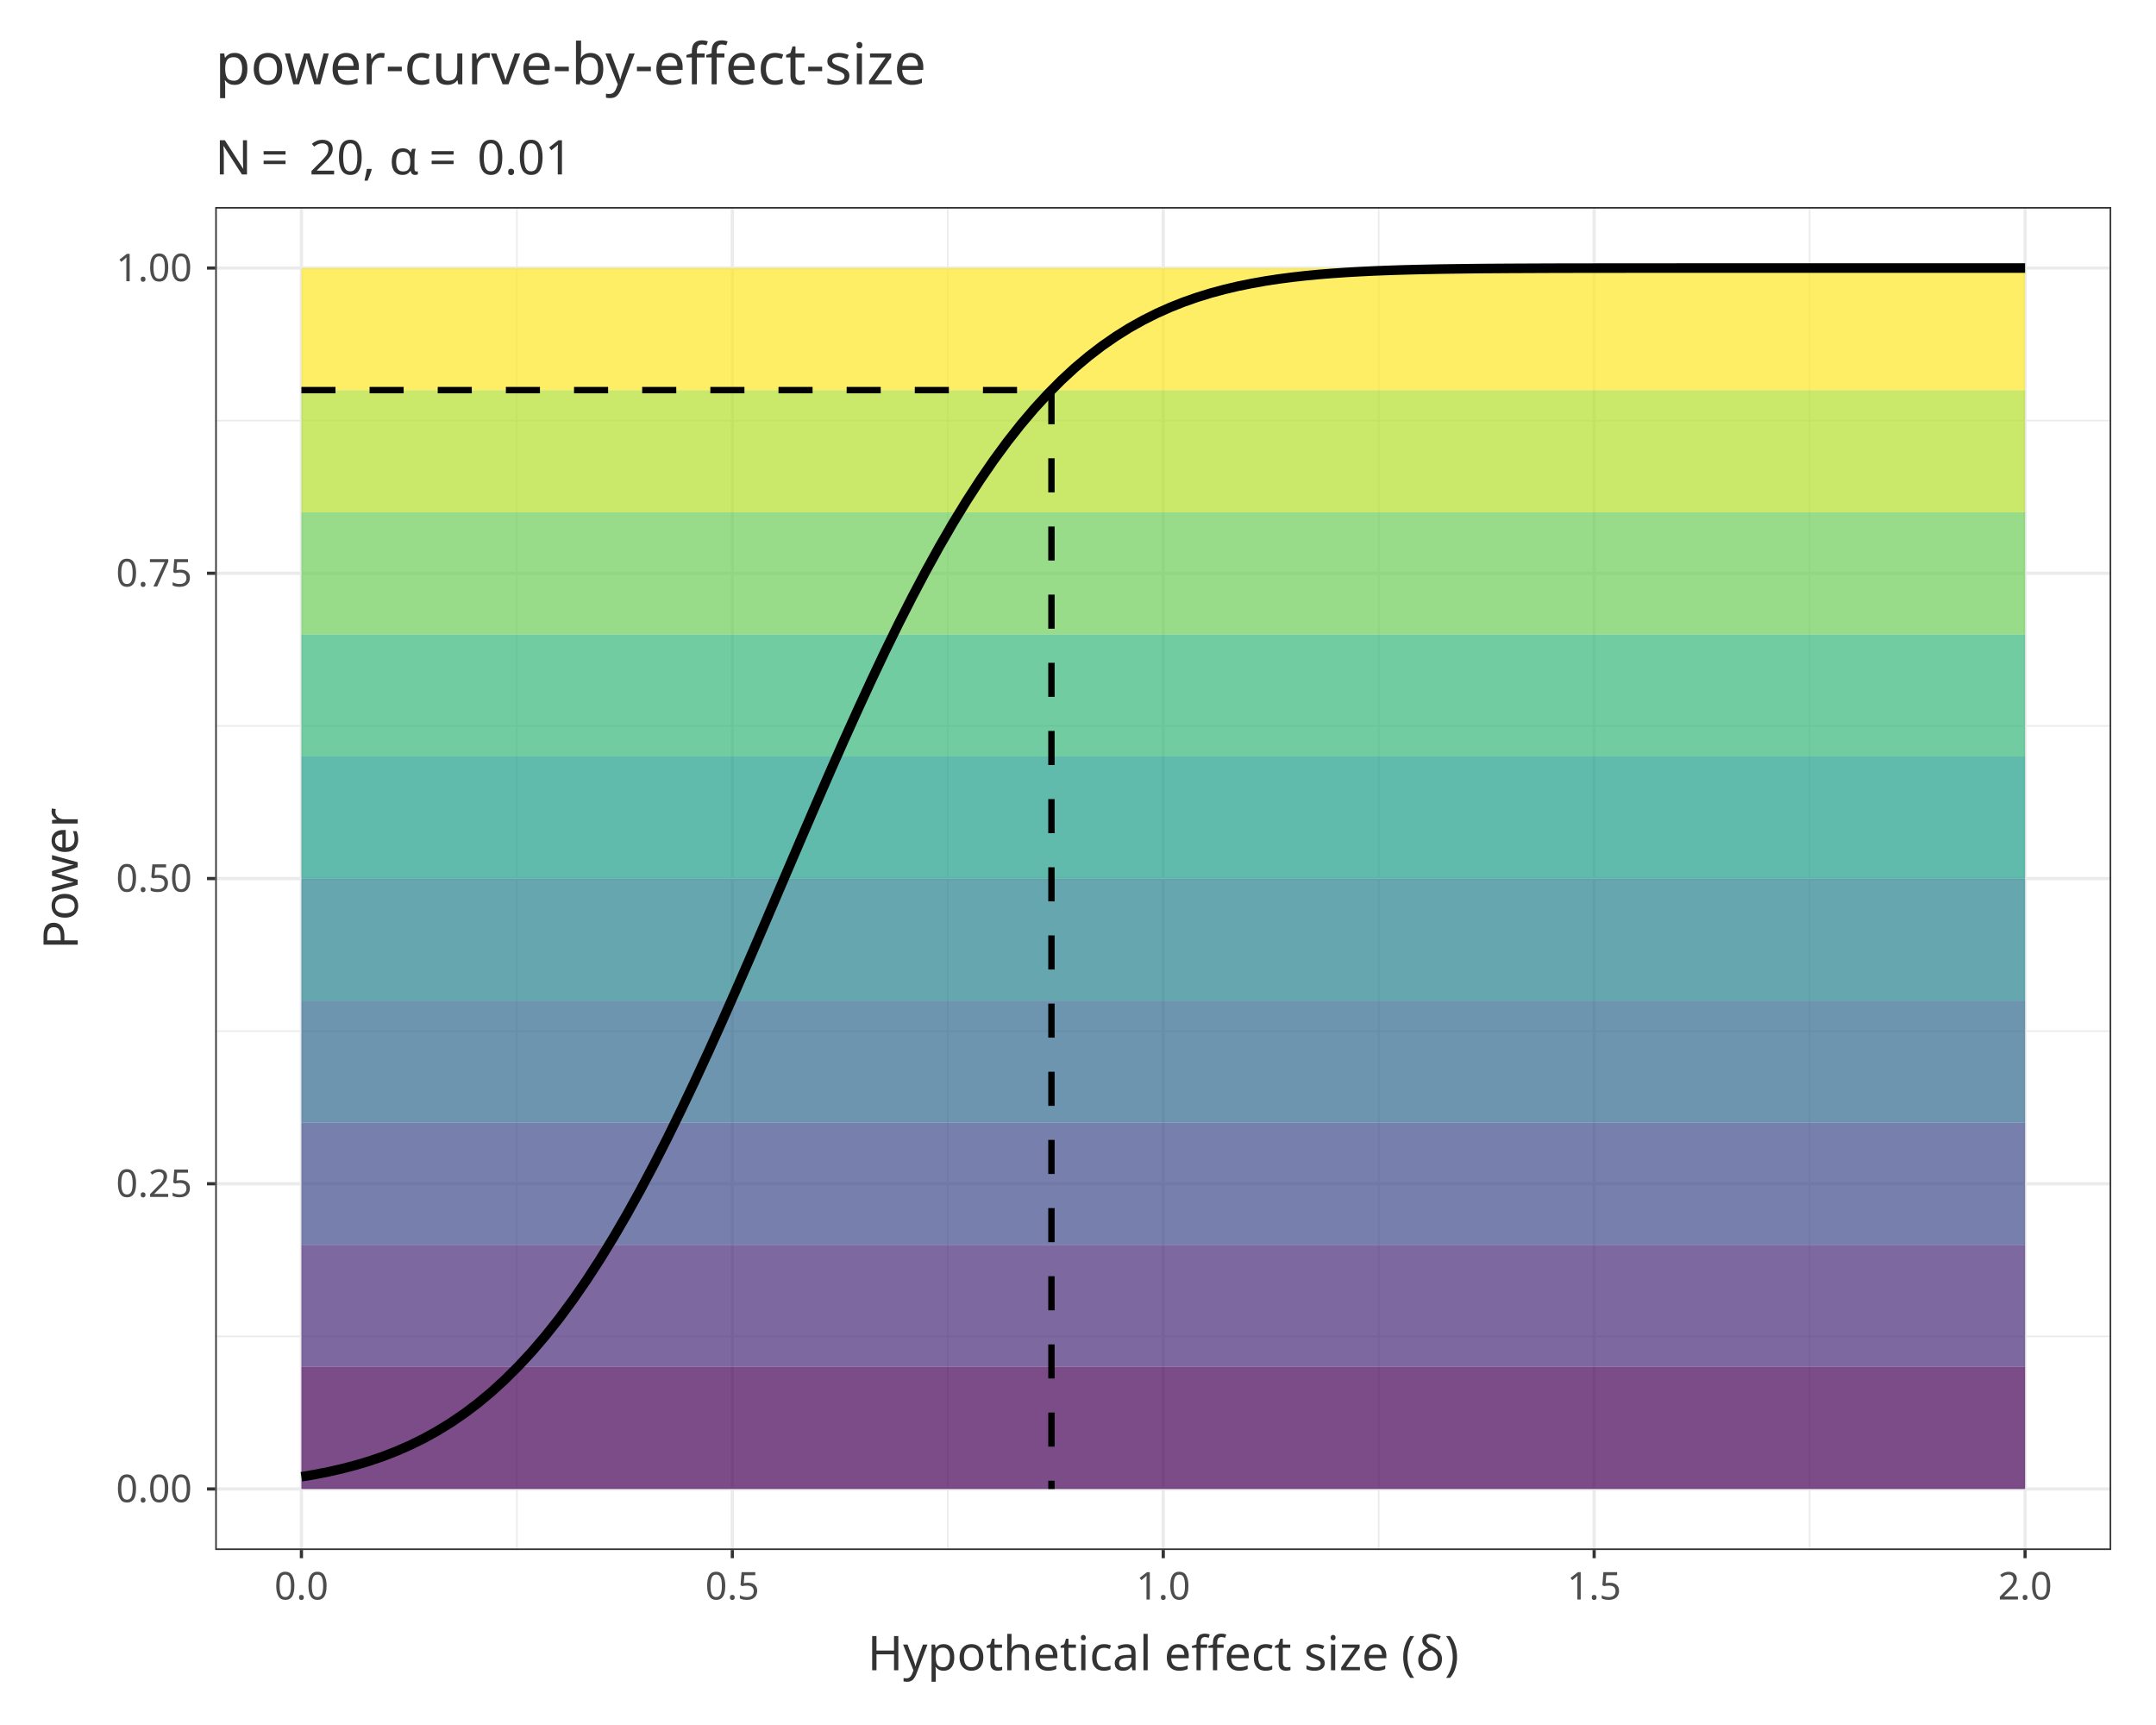
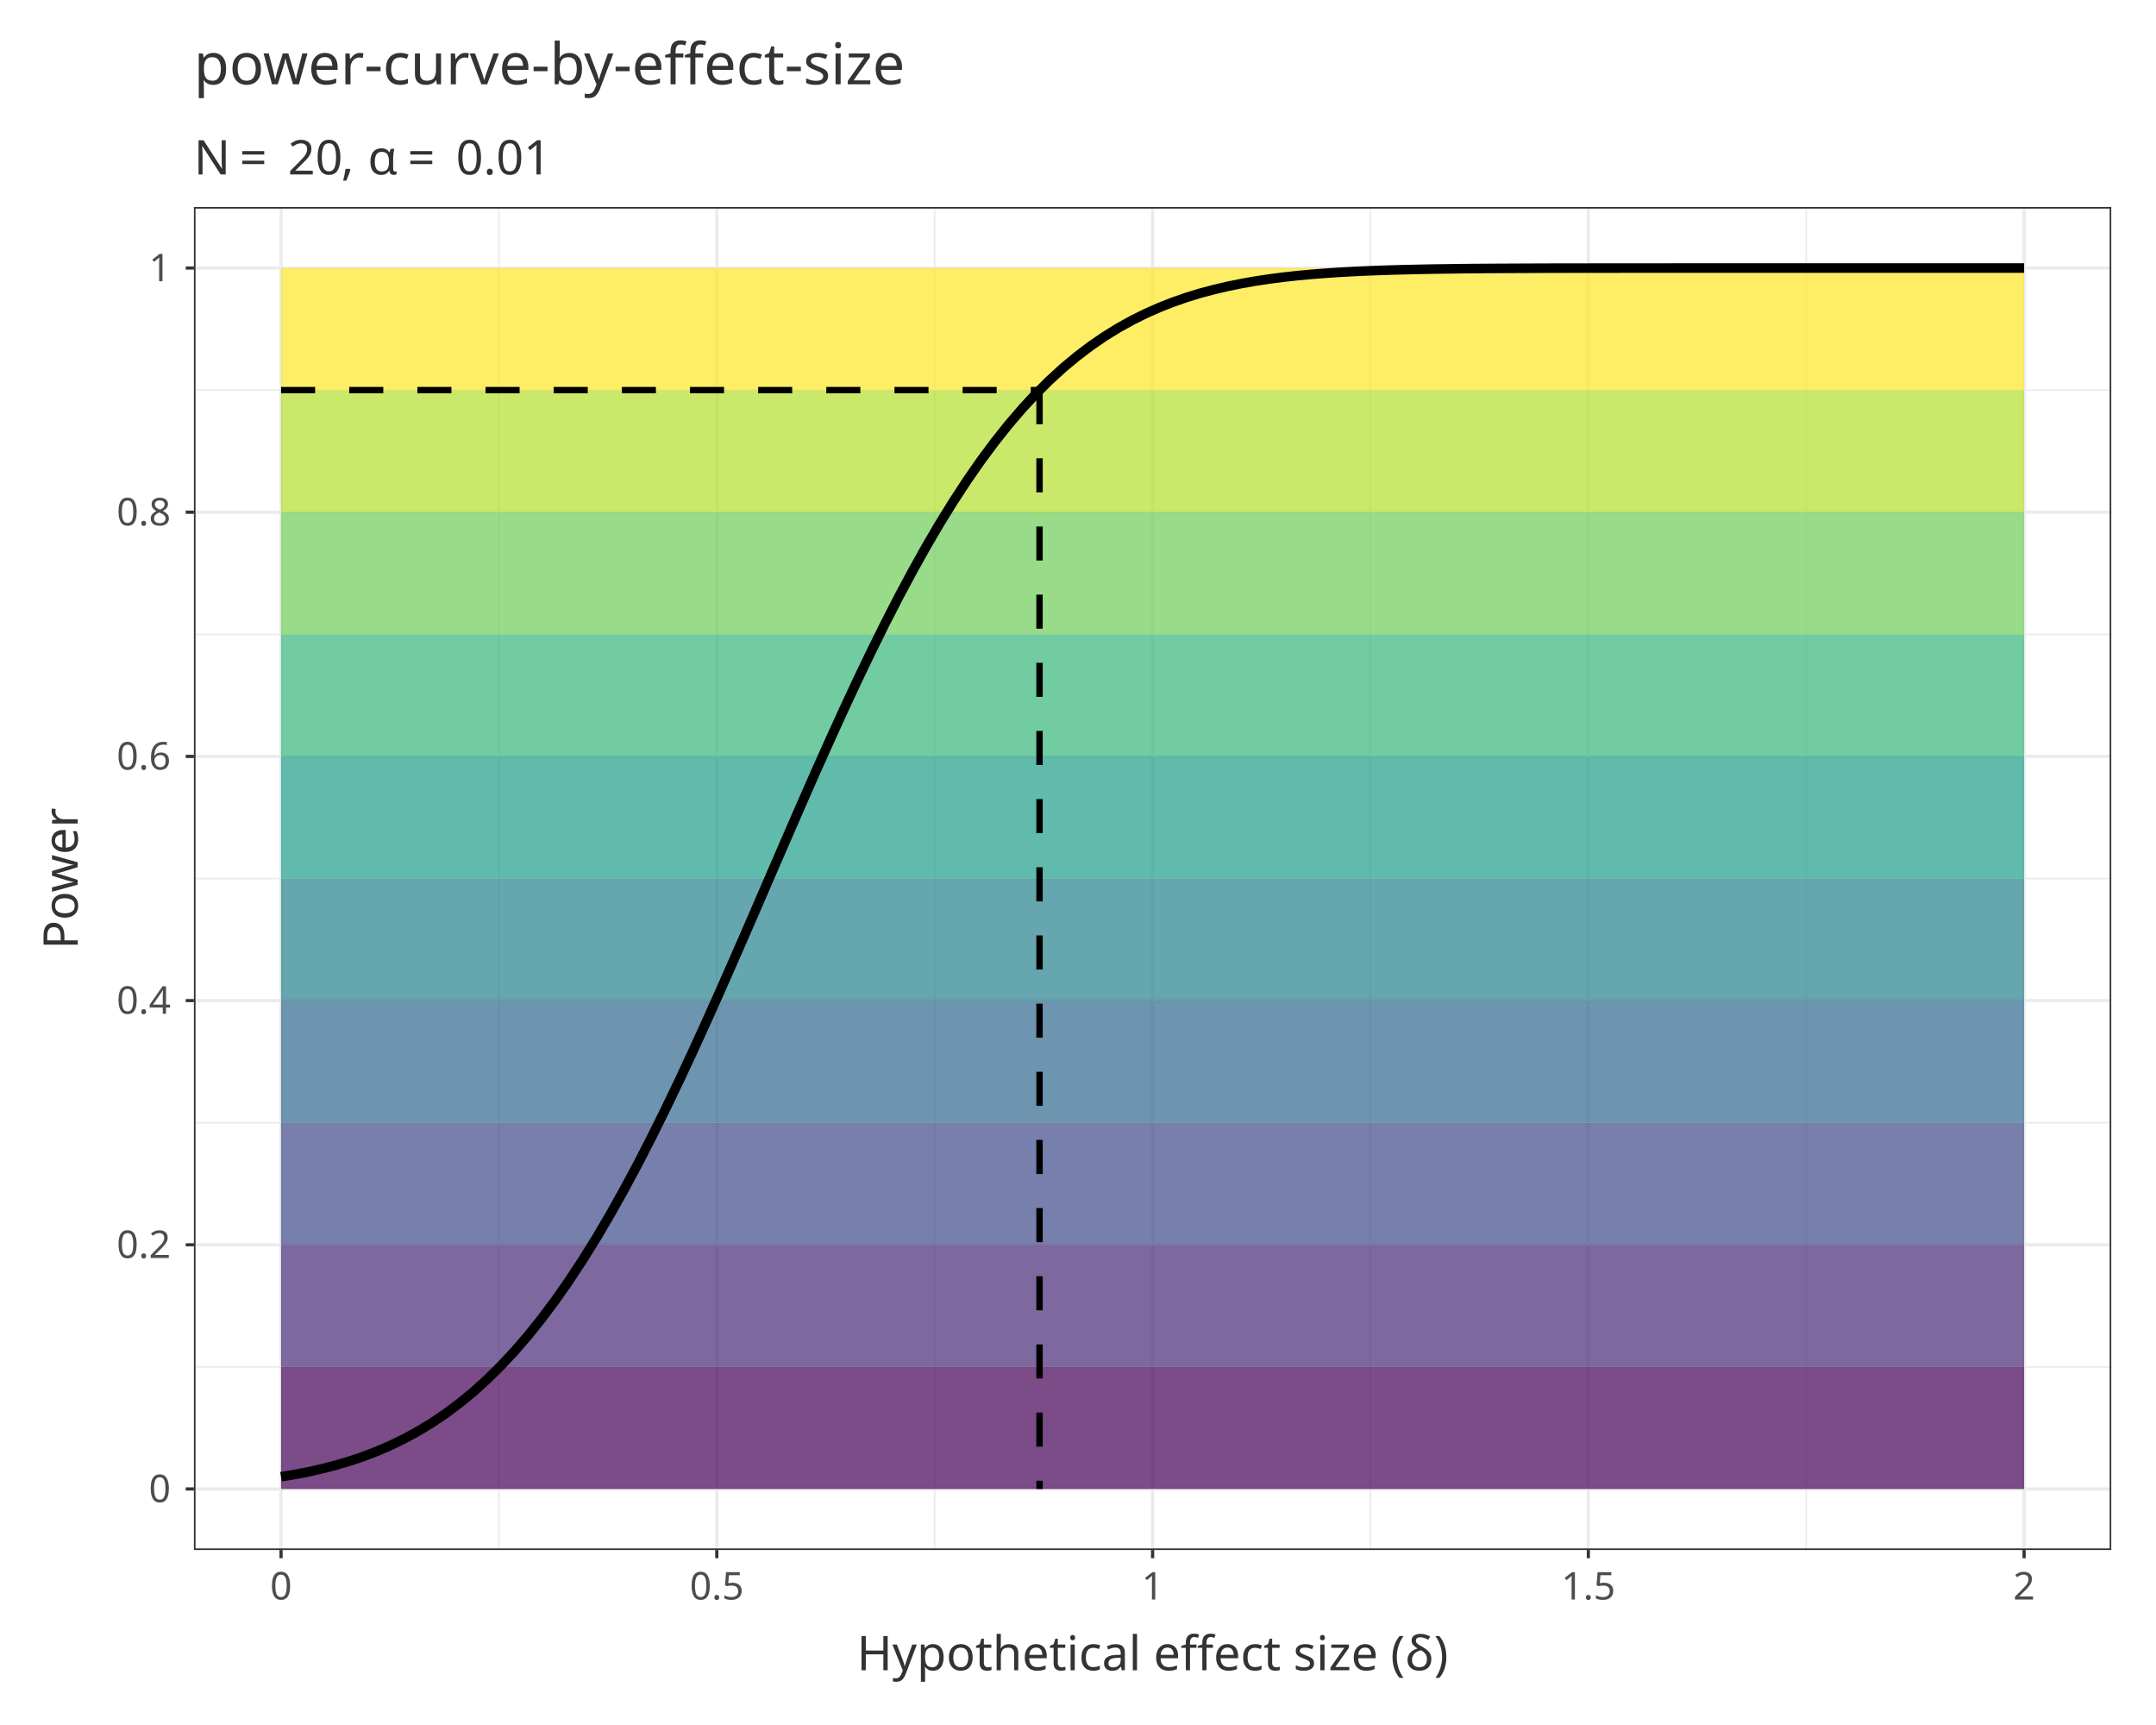
<svg xmlns="http://www.w3.org/2000/svg" class="svglite" data-engine-version="2.0" width="720.00pt" height="576.00pt" viewBox="0 0 720.00 576.00">
  <defs>
    <style type="text/css">
    .svglite line, .svglite polyline, .svglite polygon, .svglite path, .svglite rect, .svglite circle {
      fill: none;
      stroke: #000000;
      stroke-linecap: round;
      stroke-linejoin: round;
      stroke-miterlimit: 10.00;
    }
  </style>
  </defs>
  <rect width="100%" height="100%" style="stroke: none; fill: #FFFFFF;" />
  <defs>
    <clipPath id="cpMC4wMHw3MjAuMDB8MC4wMHw1NzYuMDA=">
      <rect x="0.00" y="0.00" width="720.00" height="576.00" />
    </clipPath>
  </defs>
  <g clip-path="url(#cpMC4wMHw3MjAuMDB8MC4wMHw1NzYuMDA=)">
    <rect x="0" y="0.00" width="720.00" height="576.00" style="stroke-width: 1.07; stroke: none;" />
  </g>
  <defs>
-     <clipPath id="cpNzEuODd8NzA1LjA2fDY5LjEyfDUxNy41Nw==">
-       <rect x="71.87" y="69.12" width="633.18" height="448.46" />
+     <clipPath id="cpNjQuNzZ8NzA1LjA2fDY5LjEyfDUxNy41Nw==">
+       <rect x="64.76" y="69.12" width="640.30" height="448.46" />
    </clipPath>
  </defs>
-   <g clip-path="url(#cpNzEuODd8NzA1LjA2fDY5LjEyfDUxNy41Nw==)">
-     <rect x="71.87" y="69.12" width="633.18" height="448.46" style="stroke-width: 1.07; stroke: none; fill: #FFFFFF;" />
-     <polyline points="71.87,446.23 705.06,446.23 " style="stroke-width: 0.53; stroke: #EBEBEB; stroke-linecap: butt;" />
-     <polyline points="71.87,344.31 705.06,344.31 " style="stroke-width: 0.53; stroke: #EBEBEB; stroke-linecap: butt;" />
-     <polyline points="71.87,242.38 705.06,242.38 " style="stroke-width: 0.53; stroke: #EBEBEB; stroke-linecap: butt;" />
-     <polyline points="71.87,140.46 705.06,140.46 " style="stroke-width: 0.53; stroke: #EBEBEB; stroke-linecap: butt;" />
-     <polyline points="172.61,517.57 172.61,69.12 " style="stroke-width: 0.53; stroke: #EBEBEB; stroke-linecap: butt;" />
-     <polyline points="316.51,517.57 316.51,69.12 " style="stroke-width: 0.53; stroke: #EBEBEB; stroke-linecap: butt;" />
-     <polyline points="460.42,517.57 460.42,69.12 " style="stroke-width: 0.53; stroke: #EBEBEB; stroke-linecap: butt;" />
-     <polyline points="604.32,517.57 604.32,69.12 " style="stroke-width: 0.53; stroke: #EBEBEB; stroke-linecap: butt;" />
-     <polyline points="71.87,497.19 705.06,497.19 " style="stroke-width: 1.07; stroke: #EBEBEB; stroke-linecap: butt;" />
-     <polyline points="71.87,395.27 705.06,395.27 " style="stroke-width: 1.07; stroke: #EBEBEB; stroke-linecap: butt;" />
-     <polyline points="71.87,293.35 705.06,293.35 " style="stroke-width: 1.07; stroke: #EBEBEB; stroke-linecap: butt;" />
-     <polyline points="71.87,191.42 705.06,191.42 " style="stroke-width: 1.07; stroke: #EBEBEB; stroke-linecap: butt;" />
-     <polyline points="71.87,89.50 705.06,89.50 " style="stroke-width: 1.07; stroke: #EBEBEB; stroke-linecap: butt;" />
-     <polyline points="100.66,517.57 100.66,69.12 " style="stroke-width: 1.07; stroke: #EBEBEB; stroke-linecap: butt;" />
-     <polyline points="244.56,517.57 244.56,69.12 " style="stroke-width: 1.07; stroke: #EBEBEB; stroke-linecap: butt;" />
-     <polyline points="388.47,517.57 388.47,69.12 " style="stroke-width: 1.07; stroke: #EBEBEB; stroke-linecap: butt;" />
-     <polyline points="532.37,517.57 532.37,69.12 " style="stroke-width: 1.07; stroke: #EBEBEB; stroke-linecap: butt;" />
-     <polyline points="676.28,517.57 676.28,69.12 " style="stroke-width: 1.07; stroke: #EBEBEB; stroke-linecap: butt;" />
-     <rect x="100.66" y="456.42" width="575.62" height="40.77" style="stroke-width: 1.07; stroke: none; stroke-linecap: square; stroke-linejoin: miter; fill: #440154; fill-opacity: 0.70;" />
-     <rect x="100.66" y="415.65" width="575.62" height="40.77" style="stroke-width: 1.07; stroke: none; stroke-linecap: square; stroke-linejoin: miter; fill: #482878; fill-opacity: 0.70;" />
-     <rect x="100.66" y="374.88" width="575.62" height="40.77" style="stroke-width: 1.07; stroke: none; stroke-linecap: square; stroke-linejoin: miter; fill: #3E4A89; fill-opacity: 0.70;" />
-     <rect x="100.66" y="334.11" width="575.62" height="40.77" style="stroke-width: 1.07; stroke: none; stroke-linecap: square; stroke-linejoin: miter; fill: #31688E; fill-opacity: 0.70;" />
-     <rect x="100.66" y="293.35" width="575.62" height="40.77" style="stroke-width: 1.07; stroke: none; stroke-linecap: square; stroke-linejoin: miter; fill: #26828E; fill-opacity: 0.70;" />
-     <rect x="100.66" y="252.58" width="575.62" height="40.77" style="stroke-width: 1.07; stroke: none; stroke-linecap: square; stroke-linejoin: miter; fill: #1F9E89; fill-opacity: 0.70;" />
-     <rect x="100.66" y="211.81" width="575.62" height="40.77" style="stroke-width: 1.07; stroke: none; stroke-linecap: square; stroke-linejoin: miter; fill: #35B779; fill-opacity: 0.70;" />
-     <rect x="100.66" y="171.04" width="575.62" height="40.77" style="stroke-width: 1.07; stroke: none; stroke-linecap: square; stroke-linejoin: miter; fill: #6DCD59; fill-opacity: 0.70;" />
-     <rect x="100.66" y="130.27" width="575.62" height="40.77" style="stroke-width: 1.07; stroke: none; stroke-linecap: square; stroke-linejoin: miter; fill: #B4DE2C; fill-opacity: 0.70;" />
-     <rect x="100.66" y="89.50" width="575.62" height="40.77" style="stroke-width: 1.07; stroke: none; stroke-linecap: square; stroke-linejoin: miter; fill: #FDE725; fill-opacity: 0.70;" />
-     <polyline points="100.66,493.11 105.19,492.34 109.72,491.45 114.25,490.42 118.79,489.23 123.32,487.88 127.85,486.33 132.38,484.57 136.91,482.59 141.45,480.36 145.98,477.86 150.51,475.07 155.04,471.98 159.58,468.56 164.11,464.79 168.64,460.65 173.17,456.14 177.71,451.24 182.24,445.93 186.77,440.21 191.30,434.08 195.84,427.52 200.37,420.55 204.90,413.16 209.43,405.36 213.97,397.17 218.50,388.61 223.03,379.70 227.56,370.45 232.10,360.91 236.63,351.09 241.16,341.04 245.69,330.80 250.23,320.41 254.76,309.90 259.29,299.32 263.82,288.72 268.36,278.14 272.89,267.63 277.42,257.23 281.95,246.98 286.49,236.93 291.02,227.10 295.55,217.54 300.08,208.28 304.62,199.35 309.15,190.77 313.68,182.56 318.21,174.74 322.74,167.32 327.28,160.32 331.81,153.73 336.34,147.56 340.87,141.80 345.41,136.45 349.94,131.51 354.47,126.95 359.00,122.77 363.54,118.96 368.07,115.49 372.60,112.35 377.13,109.51 381.67,106.97 386.20,104.69 390.73,102.66 395.26,100.86 399.80,99.27 404.33,97.87 408.86,96.65 413.39,95.58 417.93,94.66 422.46,93.85 426.99,93.16 431.52,92.57 436.06,92.06 440.59,91.63 445.12,91.27 449.65,90.96 454.19,90.70 458.72,90.48 463.25,90.30 467.78,90.15 472.32,90.03 476.85,89.93 481.38,89.84 485.91,89.78 490.45,89.72 494.98,89.67 499.51,89.64 504.04,89.61 508.57,89.59 513.11,89.57 517.64,89.55 522.17,89.54 526.70,89.53 531.24,89.53 535.77,89.52 540.30,89.52 544.83,89.51 549.37,89.51 553.90,89.51 558.43,89.51 562.96,89.50 567.50,89.50 572.03,89.50 576.56,89.50 581.09,89.50 585.63,89.50 590.16,89.50 594.69,89.50 599.22,89.50 603.76,89.50 608.29,89.50 612.82,89.50 617.35,89.50 621.89,89.50 626.42,89.50 630.95,89.50 635.48,89.50 640.02,89.50 644.55,89.50 649.08,89.50 653.61,89.50 658.15,89.50 662.68,89.50 667.21,89.50 671.74,89.50 676.28,89.50 " style="stroke-width: 3.20; stroke-linecap: butt;" />
-     <line x1="351.13" y1="130.27" x2="351.13" y2="497.19" style="stroke-width: 2.13; stroke-dasharray: 11.38,11.38; stroke-linecap: butt;" />
-     <line x1="100.66" y1="130.27" x2="351.13" y2="130.27" style="stroke-width: 2.13; stroke-dasharray: 11.38,11.38; stroke-linecap: butt;" />
-     <rect x="71.87" y="69.12" width="633.18" height="448.46" style="stroke-width: 1.07; stroke: #333333;" />
+   <g clip-path="url(#cpNjQuNzZ8NzA1LjA2fDY5LjEyfDUxNy41Nw==)">
+     <rect x="64.76" y="69.12" width="640.30" height="448.46" style="stroke-width: 1.07; stroke: none; fill: #FFFFFF;" />
+     <polyline points="64.76,456.42 705.06,456.42 " style="stroke-width: 0.53; stroke: #EBEBEB; stroke-linecap: butt;" />
+     <polyline points="64.76,374.88 705.06,374.88 " style="stroke-width: 0.53; stroke: #EBEBEB; stroke-linecap: butt;" />
+     <polyline points="64.76,293.35 705.06,293.35 " style="stroke-width: 0.53; stroke: #EBEBEB; stroke-linecap: butt;" />
+     <polyline points="64.76,211.81 705.06,211.81 " style="stroke-width: 0.53; stroke: #EBEBEB; stroke-linecap: butt;" />
+     <polyline points="64.76,130.27 705.06,130.27 " style="stroke-width: 0.53; stroke: #EBEBEB; stroke-linecap: butt;" />
+     <polyline points="166.62,517.57 166.62,69.12 " style="stroke-width: 0.53; stroke: #EBEBEB; stroke-linecap: butt;" />
+     <polyline points="312.14,517.57 312.14,69.12 " style="stroke-width: 0.53; stroke: #EBEBEB; stroke-linecap: butt;" />
+     <polyline points="457.67,517.57 457.67,69.12 " style="stroke-width: 0.53; stroke: #EBEBEB; stroke-linecap: butt;" />
+     <polyline points="603.19,517.57 603.19,69.12 " style="stroke-width: 0.53; stroke: #EBEBEB; stroke-linecap: butt;" />
+     <polyline points="64.76,497.19 705.06,497.19 " style="stroke-width: 1.07; stroke: #EBEBEB; stroke-linecap: butt;" />
+     <polyline points="64.76,415.65 705.06,415.65 " style="stroke-width: 1.07; stroke: #EBEBEB; stroke-linecap: butt;" />
+     <polyline points="64.76,334.11 705.06,334.11 " style="stroke-width: 1.07; stroke: #EBEBEB; stroke-linecap: butt;" />
+     <polyline points="64.76,252.58 705.06,252.58 " style="stroke-width: 1.07; stroke: #EBEBEB; stroke-linecap: butt;" />
+     <polyline points="64.76,171.04 705.06,171.04 " style="stroke-width: 1.07; stroke: #EBEBEB; stroke-linecap: butt;" />
+     <polyline points="64.76,89.50 705.06,89.50 " style="stroke-width: 1.07; stroke: #EBEBEB; stroke-linecap: butt;" />
+     <polyline points="93.86,517.57 93.86,69.12 " style="stroke-width: 1.07; stroke: #EBEBEB; stroke-linecap: butt;" />
+     <polyline points="239.38,517.57 239.38,69.12 " style="stroke-width: 1.07; stroke: #EBEBEB; stroke-linecap: butt;" />
+     <polyline points="384.91,517.57 384.91,69.12 " style="stroke-width: 1.07; stroke: #EBEBEB; stroke-linecap: butt;" />
+     <polyline points="530.43,517.57 530.43,69.12 " style="stroke-width: 1.07; stroke: #EBEBEB; stroke-linecap: butt;" />
+     <polyline points="675.95,517.57 675.95,69.12 " style="stroke-width: 1.07; stroke: #EBEBEB; stroke-linecap: butt;" />
+     <rect x="93.86" y="456.42" width="582.09" height="40.77" style="stroke-width: 1.07; stroke: none; stroke-linecap: square; stroke-linejoin: miter; fill: #440154; fill-opacity: 0.70;" />
+     <rect x="93.86" y="415.65" width="582.09" height="40.77" style="stroke-width: 1.07; stroke: none; stroke-linecap: square; stroke-linejoin: miter; fill: #482878; fill-opacity: 0.70;" />
+     <rect x="93.86" y="374.88" width="582.09" height="40.77" style="stroke-width: 1.07; stroke: none; stroke-linecap: square; stroke-linejoin: miter; fill: #3E4A89; fill-opacity: 0.70;" />
+     <rect x="93.86" y="334.11" width="582.09" height="40.77" style="stroke-width: 1.07; stroke: none; stroke-linecap: square; stroke-linejoin: miter; fill: #31688E; fill-opacity: 0.70;" />
+     <rect x="93.86" y="293.35" width="582.09" height="40.77" style="stroke-width: 1.07; stroke: none; stroke-linecap: square; stroke-linejoin: miter; fill: #26828E; fill-opacity: 0.70;" />
+     <rect x="93.86" y="252.58" width="582.09" height="40.77" style="stroke-width: 1.07; stroke: none; stroke-linecap: square; stroke-linejoin: miter; fill: #1F9E89; fill-opacity: 0.70;" />
+     <rect x="93.86" y="211.81" width="582.09" height="40.77" style="stroke-width: 1.07; stroke: none; stroke-linecap: square; stroke-linejoin: miter; fill: #35B779; fill-opacity: 0.70;" />
+     <rect x="93.86" y="171.04" width="582.09" height="40.77" style="stroke-width: 1.07; stroke: none; stroke-linecap: square; stroke-linejoin: miter; fill: #6DCD59; fill-opacity: 0.70;" />
+     <rect x="93.86" y="130.27" width="582.09" height="40.77" style="stroke-width: 1.07; stroke: none; stroke-linecap: square; stroke-linejoin: miter; fill: #B4DE2C; fill-opacity: 0.70;" />
+     <rect x="93.86" y="89.50" width="582.09" height="40.77" style="stroke-width: 1.07; stroke: none; stroke-linecap: square; stroke-linejoin: miter; fill: #FDE725; fill-opacity: 0.70;" />
+     <polyline points="93.86,493.11 98.44,492.34 103.03,491.45 107.61,490.42 112.19,489.23 116.78,487.88 121.36,486.33 125.94,484.57 130.53,482.59 135.11,480.36 139.69,477.86 144.28,475.07 148.86,471.98 153.44,468.56 158.03,464.79 162.61,460.65 167.19,456.14 171.78,451.24 176.36,445.93 180.94,440.21 185.53,434.08 190.11,427.52 194.69,420.55 199.28,413.16 203.86,405.36 208.44,397.17 213.03,388.61 217.61,379.70 222.19,370.45 226.78,360.91 231.36,351.09 235.95,341.04 240.53,330.80 245.11,320.41 249.70,309.90 254.28,299.32 258.86,288.72 263.45,278.14 268.03,267.63 272.61,257.23 277.20,246.98 281.78,236.93 286.36,227.10 290.95,217.54 295.53,208.28 300.11,199.35 304.70,190.77 309.28,182.56 313.86,174.74 318.45,167.32 323.03,160.32 327.61,153.73 332.20,147.56 336.78,141.80 341.36,136.45 345.95,131.51 350.53,126.95 355.11,122.77 359.70,118.96 364.28,115.49 368.86,112.35 373.45,109.51 378.03,106.97 382.61,104.69 387.20,102.66 391.78,100.86 396.36,99.27 400.95,97.87 405.53,96.65 410.11,95.58 414.70,94.66 419.28,93.85 423.86,93.16 428.45,92.57 433.03,92.06 437.61,91.63 442.20,91.27 446.78,90.96 451.36,90.70 455.95,90.48 460.53,90.30 465.12,90.15 469.70,90.03 474.28,89.93 478.87,89.84 483.45,89.78 488.03,89.72 492.62,89.67 497.20,89.64 501.78,89.61 506.37,89.59 510.95,89.57 515.53,89.55 520.12,89.54 524.70,89.53 529.28,89.53 533.87,89.52 538.45,89.52 543.03,89.51 547.62,89.51 552.20,89.51 556.78,89.51 561.37,89.50 565.95,89.50 570.53,89.50 575.12,89.50 579.70,89.50 584.28,89.50 588.87,89.50 593.45,89.50 598.03,89.50 602.62,89.50 607.20,89.50 611.78,89.50 616.37,89.50 620.95,89.50 625.53,89.50 630.12,89.50 634.70,89.50 639.28,89.50 643.87,89.50 648.45,89.50 653.03,89.50 657.62,89.50 662.20,89.50 666.78,89.50 671.37,89.50 675.95,89.50 " style="stroke-width: 3.20; stroke-linecap: butt;" />
+     <line x1="347.15" y1="130.27" x2="347.15" y2="497.19" style="stroke-width: 2.13; stroke-dasharray: 11.38,11.38; stroke-linecap: butt;" />
+     <line x1="93.86" y1="130.27" x2="347.15" y2="130.27" style="stroke-width: 2.13; stroke-dasharray: 11.38,11.38; stroke-linecap: butt;" />
+     <rect x="64.76" y="69.12" width="640.30" height="448.46" style="stroke-width: 1.07; stroke: #333333;" />
  </g>
  <g clip-path="url(#cpMC4wMHw3MjAuMDB8MC4wMHw1NzYuMDA=)">
-     <text x="64.15" y="501.59" text-anchor="end" style="font-size: 12.80px; fill: #4D4D4D; font-family: sans;" textLength="24.91px" lengthAdjust="spacingAndGlyphs">0.00</text>
-     <text x="64.15" y="399.67" text-anchor="end" style="font-size: 12.80px; fill: #4D4D4D; font-family: sans;" textLength="24.91px" lengthAdjust="spacingAndGlyphs">0.25</text>
-     <text x="64.15" y="297.75" text-anchor="end" style="font-size: 12.80px; fill: #4D4D4D; font-family: sans;" textLength="24.91px" lengthAdjust="spacingAndGlyphs">0.50</text>
-     <text x="64.15" y="195.83" text-anchor="end" style="font-size: 12.80px; fill: #4D4D4D; font-family: sans;" textLength="24.91px" lengthAdjust="spacingAndGlyphs">0.75</text>
-     <text x="64.15" y="93.91" text-anchor="end" style="font-size: 12.80px; fill: #4D4D4D; font-family: sans;" textLength="24.91px" lengthAdjust="spacingAndGlyphs">1.00</text>
-     <polyline points="69.13,497.19 71.87,497.19 " style="stroke-width: 1.07; stroke: #333333; stroke-linecap: butt;" />
-     <polyline points="69.13,395.27 71.87,395.27 " style="stroke-width: 1.07; stroke: #333333; stroke-linecap: butt;" />
-     <polyline points="69.13,293.35 71.87,293.35 " style="stroke-width: 1.07; stroke: #333333; stroke-linecap: butt;" />
-     <polyline points="69.13,191.42 71.87,191.42 " style="stroke-width: 1.07; stroke: #333333; stroke-linecap: butt;" />
-     <polyline points="69.13,89.50 71.87,89.50 " style="stroke-width: 1.07; stroke: #333333; stroke-linecap: butt;" />
-     <polyline points="100.66,520.31 100.66,517.57 " style="stroke-width: 1.07; stroke: #333333; stroke-linecap: butt;" />
-     <polyline points="244.56,520.31 244.56,517.57 " style="stroke-width: 1.07; stroke: #333333; stroke-linecap: butt;" />
-     <polyline points="388.47,520.31 388.47,517.57 " style="stroke-width: 1.07; stroke: #333333; stroke-linecap: butt;" />
-     <polyline points="532.37,520.31 532.37,517.57 " style="stroke-width: 1.07; stroke: #333333; stroke-linecap: butt;" />
-     <polyline points="676.28,520.31 676.28,517.57 " style="stroke-width: 1.07; stroke: #333333; stroke-linecap: butt;" />
-     <text x="100.66" y="534.10" text-anchor="middle" style="font-size: 12.80px; fill: #4D4D4D; font-family: sans;" textLength="17.79px" lengthAdjust="spacingAndGlyphs">0.0</text>
-     <text x="244.56" y="534.10" text-anchor="middle" style="font-size: 12.80px; fill: #4D4D4D; font-family: sans;" textLength="17.79px" lengthAdjust="spacingAndGlyphs">0.5</text>
-     <text x="388.47" y="534.10" text-anchor="middle" style="font-size: 12.80px; fill: #4D4D4D; font-family: sans;" textLength="17.79px" lengthAdjust="spacingAndGlyphs">1.0</text>
-     <text x="532.37" y="534.10" text-anchor="middle" style="font-size: 12.80px; fill: #4D4D4D; font-family: sans;" textLength="17.79px" lengthAdjust="spacingAndGlyphs">1.5</text>
-     <text x="676.28" y="534.10" text-anchor="middle" style="font-size: 12.80px; fill: #4D4D4D; font-family: sans;" textLength="17.79px" lengthAdjust="spacingAndGlyphs">2.0</text>
-     <text x="388.47" y="557.73" text-anchor="middle" style="font-size: 16.00px; fill: #333333; font-family: sans;" textLength="188.56px" lengthAdjust="spacingAndGlyphs">Hypothetical effect size (δ)</text>
+     <text x="57.03" y="501.59" text-anchor="end" style="font-size: 12.80px; fill: #4D4D4D; font-family: sans;" textLength="7.12px" lengthAdjust="spacingAndGlyphs">0</text>
+     <text x="57.03" y="420.06" text-anchor="end" style="font-size: 12.80px; fill: #4D4D4D; font-family: sans;" textLength="17.79px" lengthAdjust="spacingAndGlyphs">0.2</text>
+     <text x="57.03" y="338.52" text-anchor="end" style="font-size: 12.80px; fill: #4D4D4D; font-family: sans;" textLength="17.79px" lengthAdjust="spacingAndGlyphs">0.4</text>
+     <text x="57.03" y="256.98" text-anchor="end" style="font-size: 12.80px; fill: #4D4D4D; font-family: sans;" textLength="17.79px" lengthAdjust="spacingAndGlyphs">0.6</text>
+     <text x="57.03" y="175.44" text-anchor="end" style="font-size: 12.80px; fill: #4D4D4D; font-family: sans;" textLength="17.79px" lengthAdjust="spacingAndGlyphs">0.8</text>
+     <text x="57.03" y="93.91" text-anchor="end" style="font-size: 12.80px; fill: #4D4D4D; font-family: sans;" textLength="7.12px" lengthAdjust="spacingAndGlyphs">1</text>
+     <polyline points="62.02,497.19 64.76,497.19 " style="stroke-width: 1.07; stroke: #333333; stroke-linecap: butt;" />
+     <polyline points="62.02,415.65 64.76,415.65 " style="stroke-width: 1.07; stroke: #333333; stroke-linecap: butt;" />
+     <polyline points="62.02,334.11 64.76,334.11 " style="stroke-width: 1.07; stroke: #333333; stroke-linecap: butt;" />
+     <polyline points="62.02,252.58 64.76,252.58 " style="stroke-width: 1.07; stroke: #333333; stroke-linecap: butt;" />
+     <polyline points="62.02,171.04 64.76,171.04 " style="stroke-width: 1.07; stroke: #333333; stroke-linecap: butt;" />
+     <polyline points="62.02,89.50 64.76,89.50 " style="stroke-width: 1.07; stroke: #333333; stroke-linecap: butt;" />
+     <polyline points="93.86,520.31 93.86,517.57 " style="stroke-width: 1.07; stroke: #333333; stroke-linecap: butt;" />
+     <polyline points="239.38,520.31 239.38,517.57 " style="stroke-width: 1.07; stroke: #333333; stroke-linecap: butt;" />
+     <polyline points="384.91,520.31 384.91,517.57 " style="stroke-width: 1.07; stroke: #333333; stroke-linecap: butt;" />
+     <polyline points="530.43,520.31 530.43,517.57 " style="stroke-width: 1.07; stroke: #333333; stroke-linecap: butt;" />
+     <polyline points="675.95,520.31 675.95,517.57 " style="stroke-width: 1.07; stroke: #333333; stroke-linecap: butt;" />
+     <text x="93.86" y="534.10" text-anchor="middle" style="font-size: 12.80px; fill: #4D4D4D; font-family: sans;" textLength="7.12px" lengthAdjust="spacingAndGlyphs">0</text>
+     <text x="239.38" y="534.10" text-anchor="middle" style="font-size: 12.80px; fill: #4D4D4D; font-family: sans;" textLength="17.79px" lengthAdjust="spacingAndGlyphs">0.5</text>
+     <text x="384.91" y="534.10" text-anchor="middle" style="font-size: 12.80px; fill: #4D4D4D; font-family: sans;" textLength="7.12px" lengthAdjust="spacingAndGlyphs">1</text>
+     <text x="530.43" y="534.10" text-anchor="middle" style="font-size: 12.80px; fill: #4D4D4D; font-family: sans;" textLength="17.79px" lengthAdjust="spacingAndGlyphs">1.5</text>
+     <text x="675.95" y="534.10" text-anchor="middle" style="font-size: 12.80px; fill: #4D4D4D; font-family: sans;" textLength="7.12px" lengthAdjust="spacingAndGlyphs">2</text>
+     <text x="384.91" y="557.73" text-anchor="middle" style="font-size: 16.00px; fill: #333333; font-family: sans;" textLength="188.56px" lengthAdjust="spacingAndGlyphs">Hypothetical effect size (δ)</text>
    <text transform="translate(25.96,293.35) rotate(-90)" text-anchor="middle" style="font-size: 16.00px; fill: #333333; font-family: sans;" textLength="45.36px" lengthAdjust="spacingAndGlyphs">Power</text>
-     <text x="71.87" y="58.26" style="font-size: 16.00px; fill: #333333; font-family: sans;" textLength="11.56px" lengthAdjust="spacingAndGlyphs">N</text>
-     <text x="87.14" y="58.26" style="font-size: 16.00px; fill: #333333; font-family: sans;" textLength="12.42px" lengthAdjust="spacingAndGlyphs">=</text>
-     <text x="103.26" y="58.26" style="font-size: 16.00px; fill: #333333; font-family: sans;" textLength="17.80px" lengthAdjust="spacingAndGlyphs">20</text>
-     <text x="121.06" y="58.26" style="font-size: 16.00px; fill: #333333; font-family: sans;" textLength="8.89px" lengthAdjust="spacingAndGlyphs">, </text>
-     <text x="129.95" y="58.26" style="font-size: 16.00px; fill: #333333; font-family: sans;" textLength="9.60px" lengthAdjust="spacingAndGlyphs">α</text>
-     <text x="143.26" y="58.26" style="font-size: 16.00px; fill: #333333; font-family: sans;" textLength="12.42px" lengthAdjust="spacingAndGlyphs">=</text>
-     <text x="159.38" y="58.26" style="font-size: 16.00px; fill: #333333; font-family: sans;" textLength="31.14px" lengthAdjust="spacingAndGlyphs">0.01</text>
-     <text x="71.87" y="28.16" style="font-size: 19.20px; fill: #333333; font-family: sans;" textLength="226.25px" lengthAdjust="spacingAndGlyphs">power-curve-by-effect-size</text>
+     <text x="64.76" y="58.26" style="font-size: 16.00px; fill: #333333; font-family: sans;" textLength="11.56px" lengthAdjust="spacingAndGlyphs">N</text>
+     <text x="80.02" y="58.26" style="font-size: 16.00px; fill: #333333; font-family: sans;" textLength="12.42px" lengthAdjust="spacingAndGlyphs">=</text>
+     <text x="96.14" y="58.26" style="font-size: 16.00px; fill: #333333; font-family: sans;" textLength="17.80px" lengthAdjust="spacingAndGlyphs">20</text>
+     <text x="113.94" y="58.26" style="font-size: 16.00px; fill: #333333; font-family: sans;" textLength="8.89px" lengthAdjust="spacingAndGlyphs">, </text>
+     <text x="122.83" y="58.26" style="font-size: 16.00px; fill: #333333; font-family: sans;" textLength="9.60px" lengthAdjust="spacingAndGlyphs">α</text>
+     <text x="136.14" y="58.26" style="font-size: 16.00px; fill: #333333; font-family: sans;" textLength="12.42px" lengthAdjust="spacingAndGlyphs">=</text>
+     <text x="152.26" y="58.26" style="font-size: 16.00px; fill: #333333; font-family: sans;" textLength="31.14px" lengthAdjust="spacingAndGlyphs">0.01</text>
+     <text x="64.76" y="28.16" style="font-size: 19.20px; fill: #333333; font-family: sans;" textLength="226.25px" lengthAdjust="spacingAndGlyphs">power-curve-by-effect-size</text>
  </g>
</svg>
